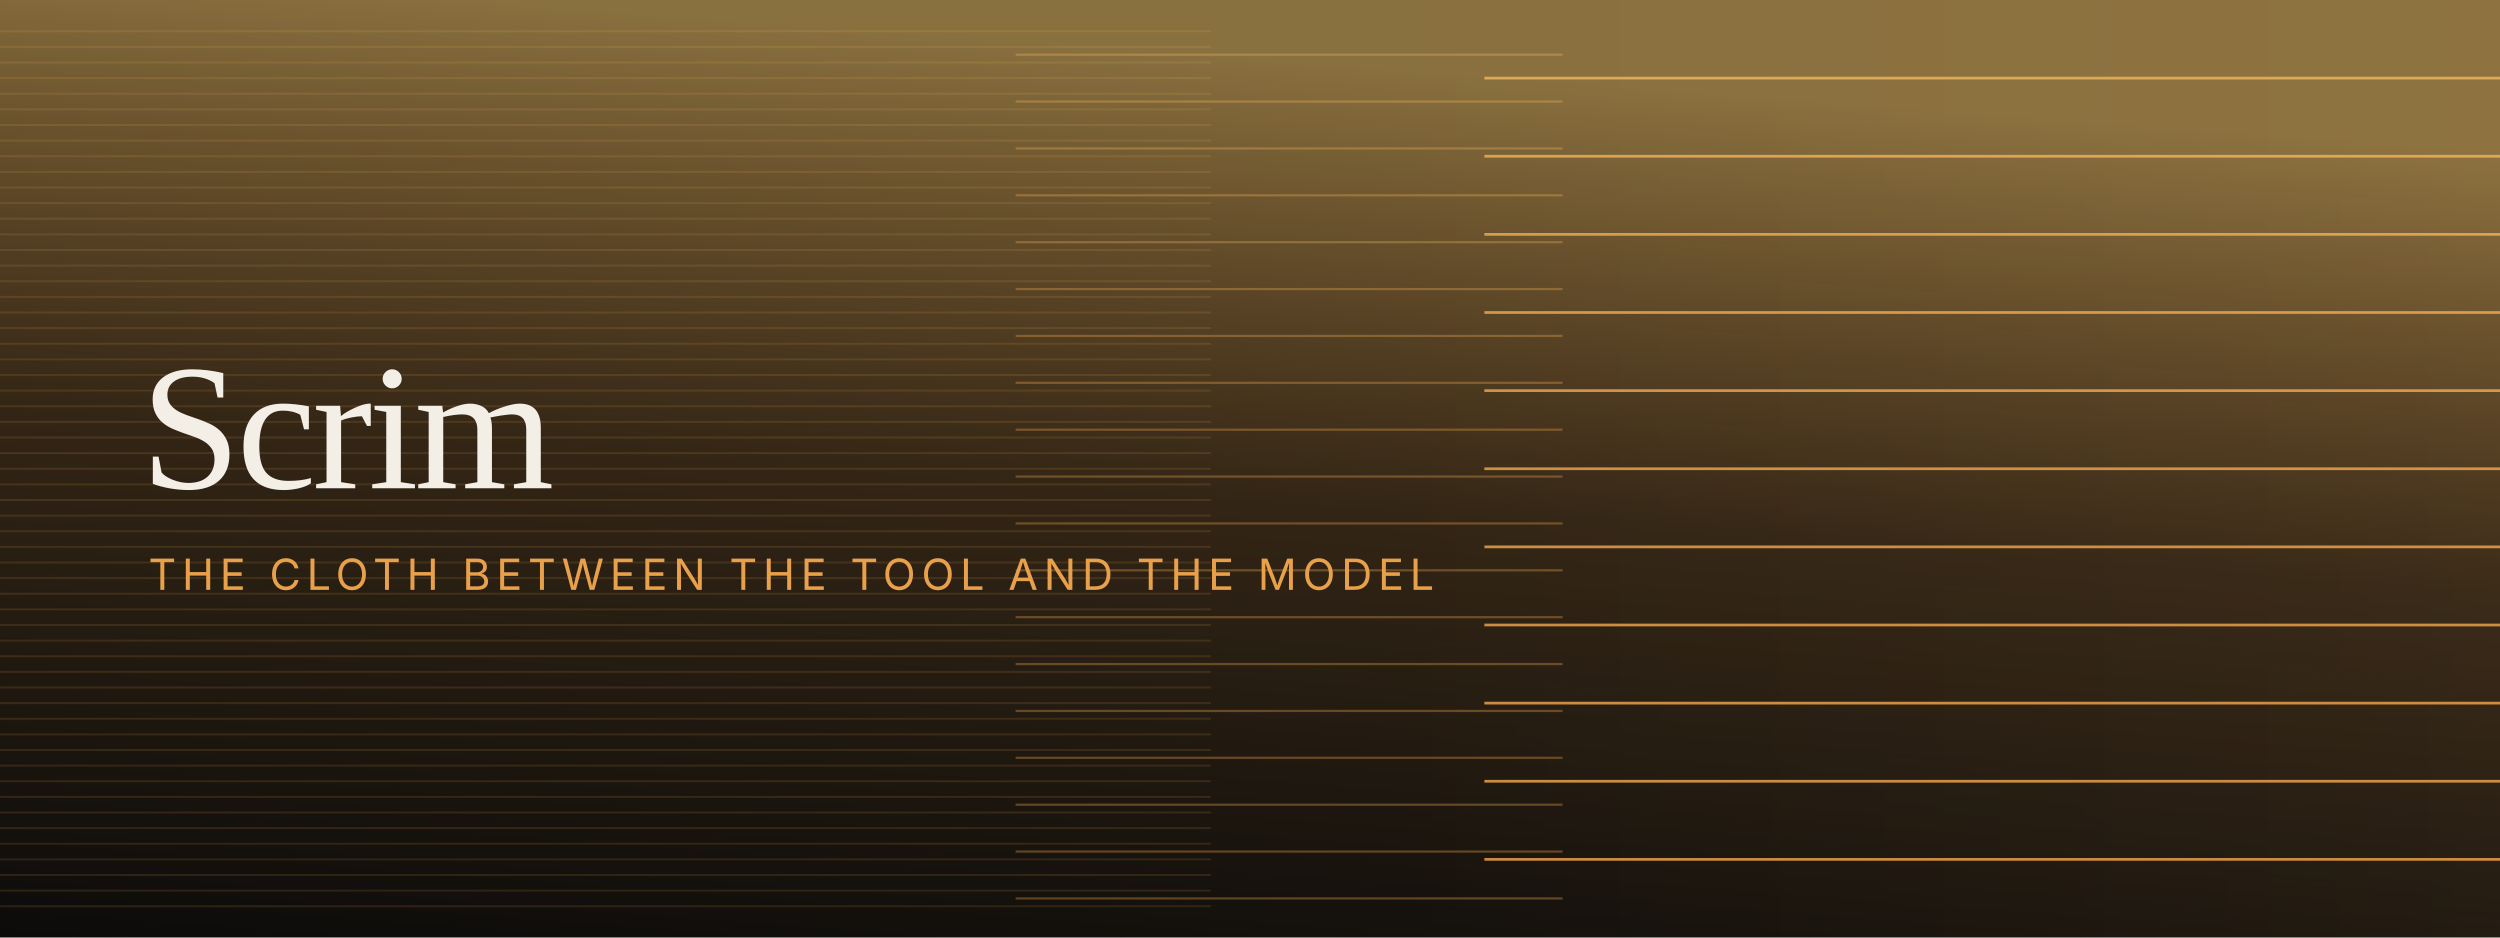
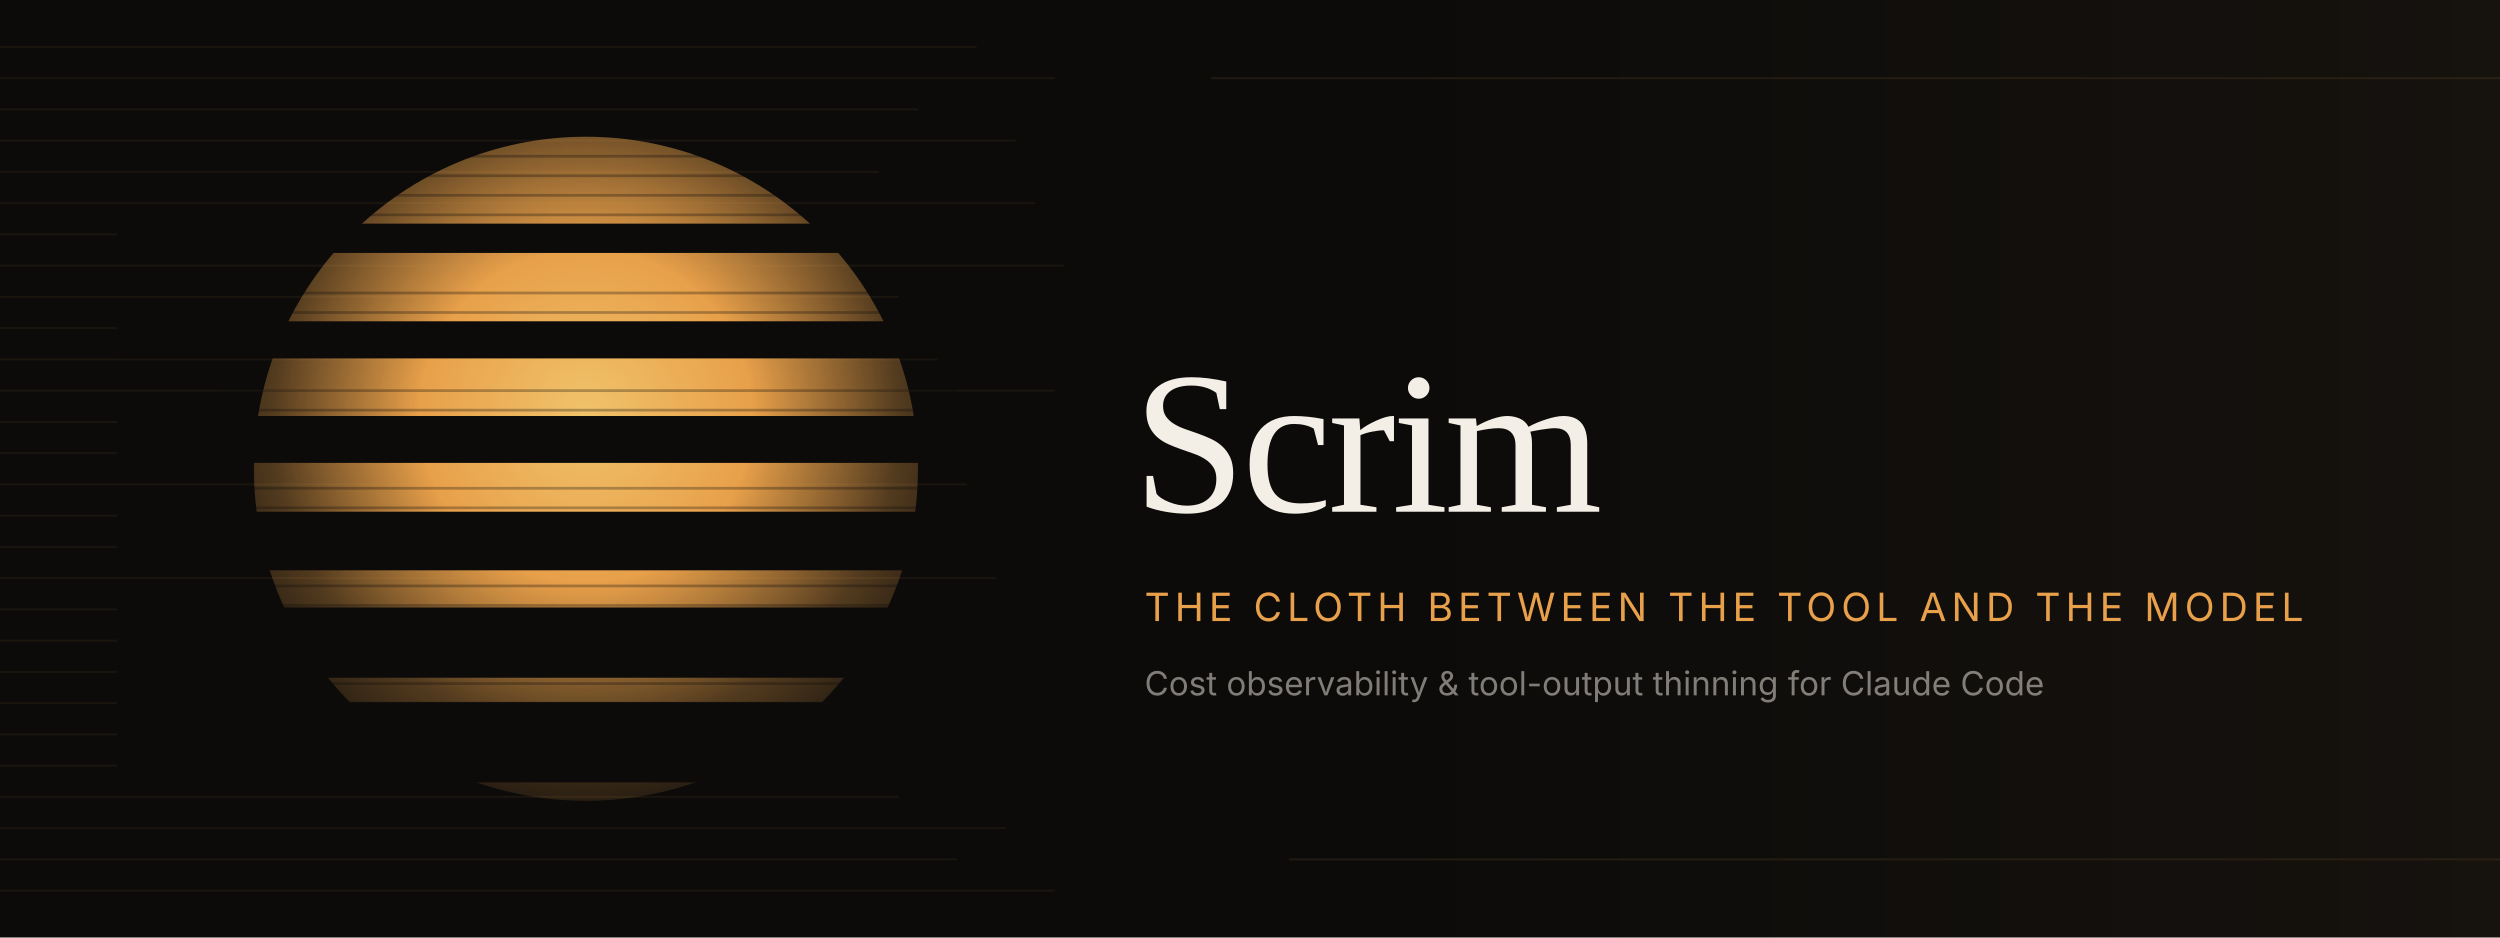
- <svg xmlns="http://www.w3.org/2000/svg" viewBox="0 0 1280 480" role="img" aria-label="Scrim — a cloth between the tool and the model">
+ <svg xmlns="http://www.w3.org/2000/svg" viewBox="0 0 1280 480" role="img" aria-label="Scrim — a lamp glowing through a hanging cloth, next to the wordmark: the cloth between the tool and the model">
  <defs>
    <linearGradient id="fade" x1="0" y1="0" x2="1" y2="0">
      <stop offset="0" stop-color="#0c0b0a" />
      <stop offset="0.55" stop-color="#0c0b0a" />
      <stop offset="1" stop-color="#16120e" />
    </linearGradient>
-     <linearGradient id="gel" x1="0" y1="1" x2="0.2" y2="0">
-       <stop offset="0" stop-color="#e8a04a" stop-opacity="0" />
-       <stop offset="0.55" stop-color="#e8a04a" stop-opacity="0.18" />
-       <stop offset="1" stop-color="#f0c36a" stop-opacity="0.55" />
-     </linearGradient>
-     <clipPath id="frame">
-       <rect width="1280" height="480" rx="0" />
-     </clipPath>
+     <radialGradient id="lamp" cx="0.5" cy="0.42" r="0.66">
+       <stop offset="0" stop-color="#f0c36a" />
+       <stop offset="0.38" stop-color="#e8a04a" />
+       <stop offset="0.72" stop-color="#e8a04a" stop-opacity="0.32" />
+       <stop offset="1" stop-color="#e8a04a" stop-opacity="0" />
+     </radialGradient>
  </defs>
  <rect width="1280" height="480" fill="url(#fade)" />
-   <g clip-path="url(#frame)" stroke="#e8a04a" fill="none" stroke-linecap="butt">
-     <g stroke-width="1" opacity="0.14">
-       <path d="M0 16h620M0 24h620M0 32h620M0 40h620M0 48h620M0 56h620M0 64h620M0 72h620M0 80h620M0 88h620M0 96h620M0 104h620M0 112h620M0 120h620M0 128h620M0 136h620M0 144h620M0 152h620M0 160h620M0 168h620M0 176h620M0 184h620M0 192h620M0 200h620M0 208h620M0 216h620M0 224h620M0 232h620M0 240h620M0 248h620M0 256h620M0 264h620M0 272h620M0 280h620M0 288h620M0 296h620M0 304h620M0 312h620M0 320h620M0 328h620M0 336h620M0 344h620M0 352h620M0 360h620M0 368h620M0 376h620M0 384h620M0 392h620M0 400h620M0 408h620M0 416h620M0 424h620M0 432h620M0 440h620M0 448h620M0 456h620M0 464h620" />
-     </g>
-     <g stroke-width="1.15" opacity="0.35">
-       <path d="M520 28h280M520 52h280M520 76h280M520 100h280M520 124h280M520 148h280M520 172h280M520 196h280M520 220h280M520 244h280M520 268h280M520 292h280M520 316h280M520 340h280M520 364h280M520 388h280M520 412h280M520 436h280M520 460h280" />
-     </g>
-     <g stroke-width="1.4" opacity="0.85">
-       <path d="M760 40h520M760 80h520M760 120h520M760 160h520M760 200h520M760 240h520M760 280h520M760 320h520M760 360h520M760 400h520M760 440h520" />
-     </g>
+   <g stroke="#e8a04a" stroke-width="1" opacity="0.07" fill="none">
+     <path d="M0 24h500M0 40h540M0 56h470M0 72h520M0 88h450M0 104h530M0 120h490M0 136h545M0 152h460M0 168h515M0 184h480M0 200h540M0 216h455M0 232h525M0 248h495M0 264h535M0 280h465M0 296h510M0 312h485M0 328h540M0 344h450M0 360h520M0 376h475M0 392h530M0 408h460M0 424h515M0 440h490M0 456h540" />
  </g>
-   <rect width="1280" height="480" fill="url(#gel)" />
-   <text x="72" y="250" fill="#f4efe6" font-family="ui-serif, Georgia, 'Times New Roman', serif" font-size="92" font-weight="500" letter-spacing="-2">Scrim</text>
-   <text x="76" y="302" fill="#e8a04a" font-family="ui-sans-serif, system-ui, -apple-system, sans-serif" font-size="22" letter-spacing="3">THE CLOTH BETWEEN THE TOOL AND THE MODEL</text>
+   <circle cx="300" cy="240" r="170" fill="url(#lamp)" />
+   <g stroke="#0c0b0a" stroke-width="1.4" opacity="0.3" fill="none">
+     <path d="M110 80h380M110 90h380M110 100h380M110 110h380M110 150h380M110 160h380M110 200h380M110 210h380M110 250h380M110 260h380M110 300h380M110 310h380M110 350h380M110 360h380M110 400h380" />
+   </g>
+   <g stroke="#0c0b0a" stroke-linecap="butt" fill="none">
+     <path d="M60 122h480" stroke-width="15" />
+     <path d="M60 174h480" stroke-width="19" />
+     <path d="M60 225h480" stroke-width="24" />
+     <path d="M60 277h480" stroke-width="30" />
+     <path d="M60 329h480" stroke-width="36" />
+     <path d="M60 380h480" stroke-width="41" />
+   </g>
+   <g stroke="#e8a04a" stroke-width="1" opacity="0.1" fill="none">
+     <path d="M620 40h660M660 440h620" />
+   </g>
+   <text x="580" y="262" fill="#f4efe6" font-family="ui-serif, Georgia, 'Times New Roman', serif" font-size="104" font-weight="500" letter-spacing="-2">Scrim</text>
+   <text x="586" y="318" fill="#e8a04a" font-family="ui-sans-serif, system-ui, -apple-system, sans-serif" font-size="20" letter-spacing="2.6">THE CLOTH BETWEEN THE TOOL AND THE MODEL</text>
+   <text x="586" y="356" fill="#f4efe6" fill-opacity="0.5" font-family="ui-sans-serif, system-ui, -apple-system, sans-serif" font-size="17">Cost observability &amp; tool-output thinning for Claude Code</text>
</svg>
